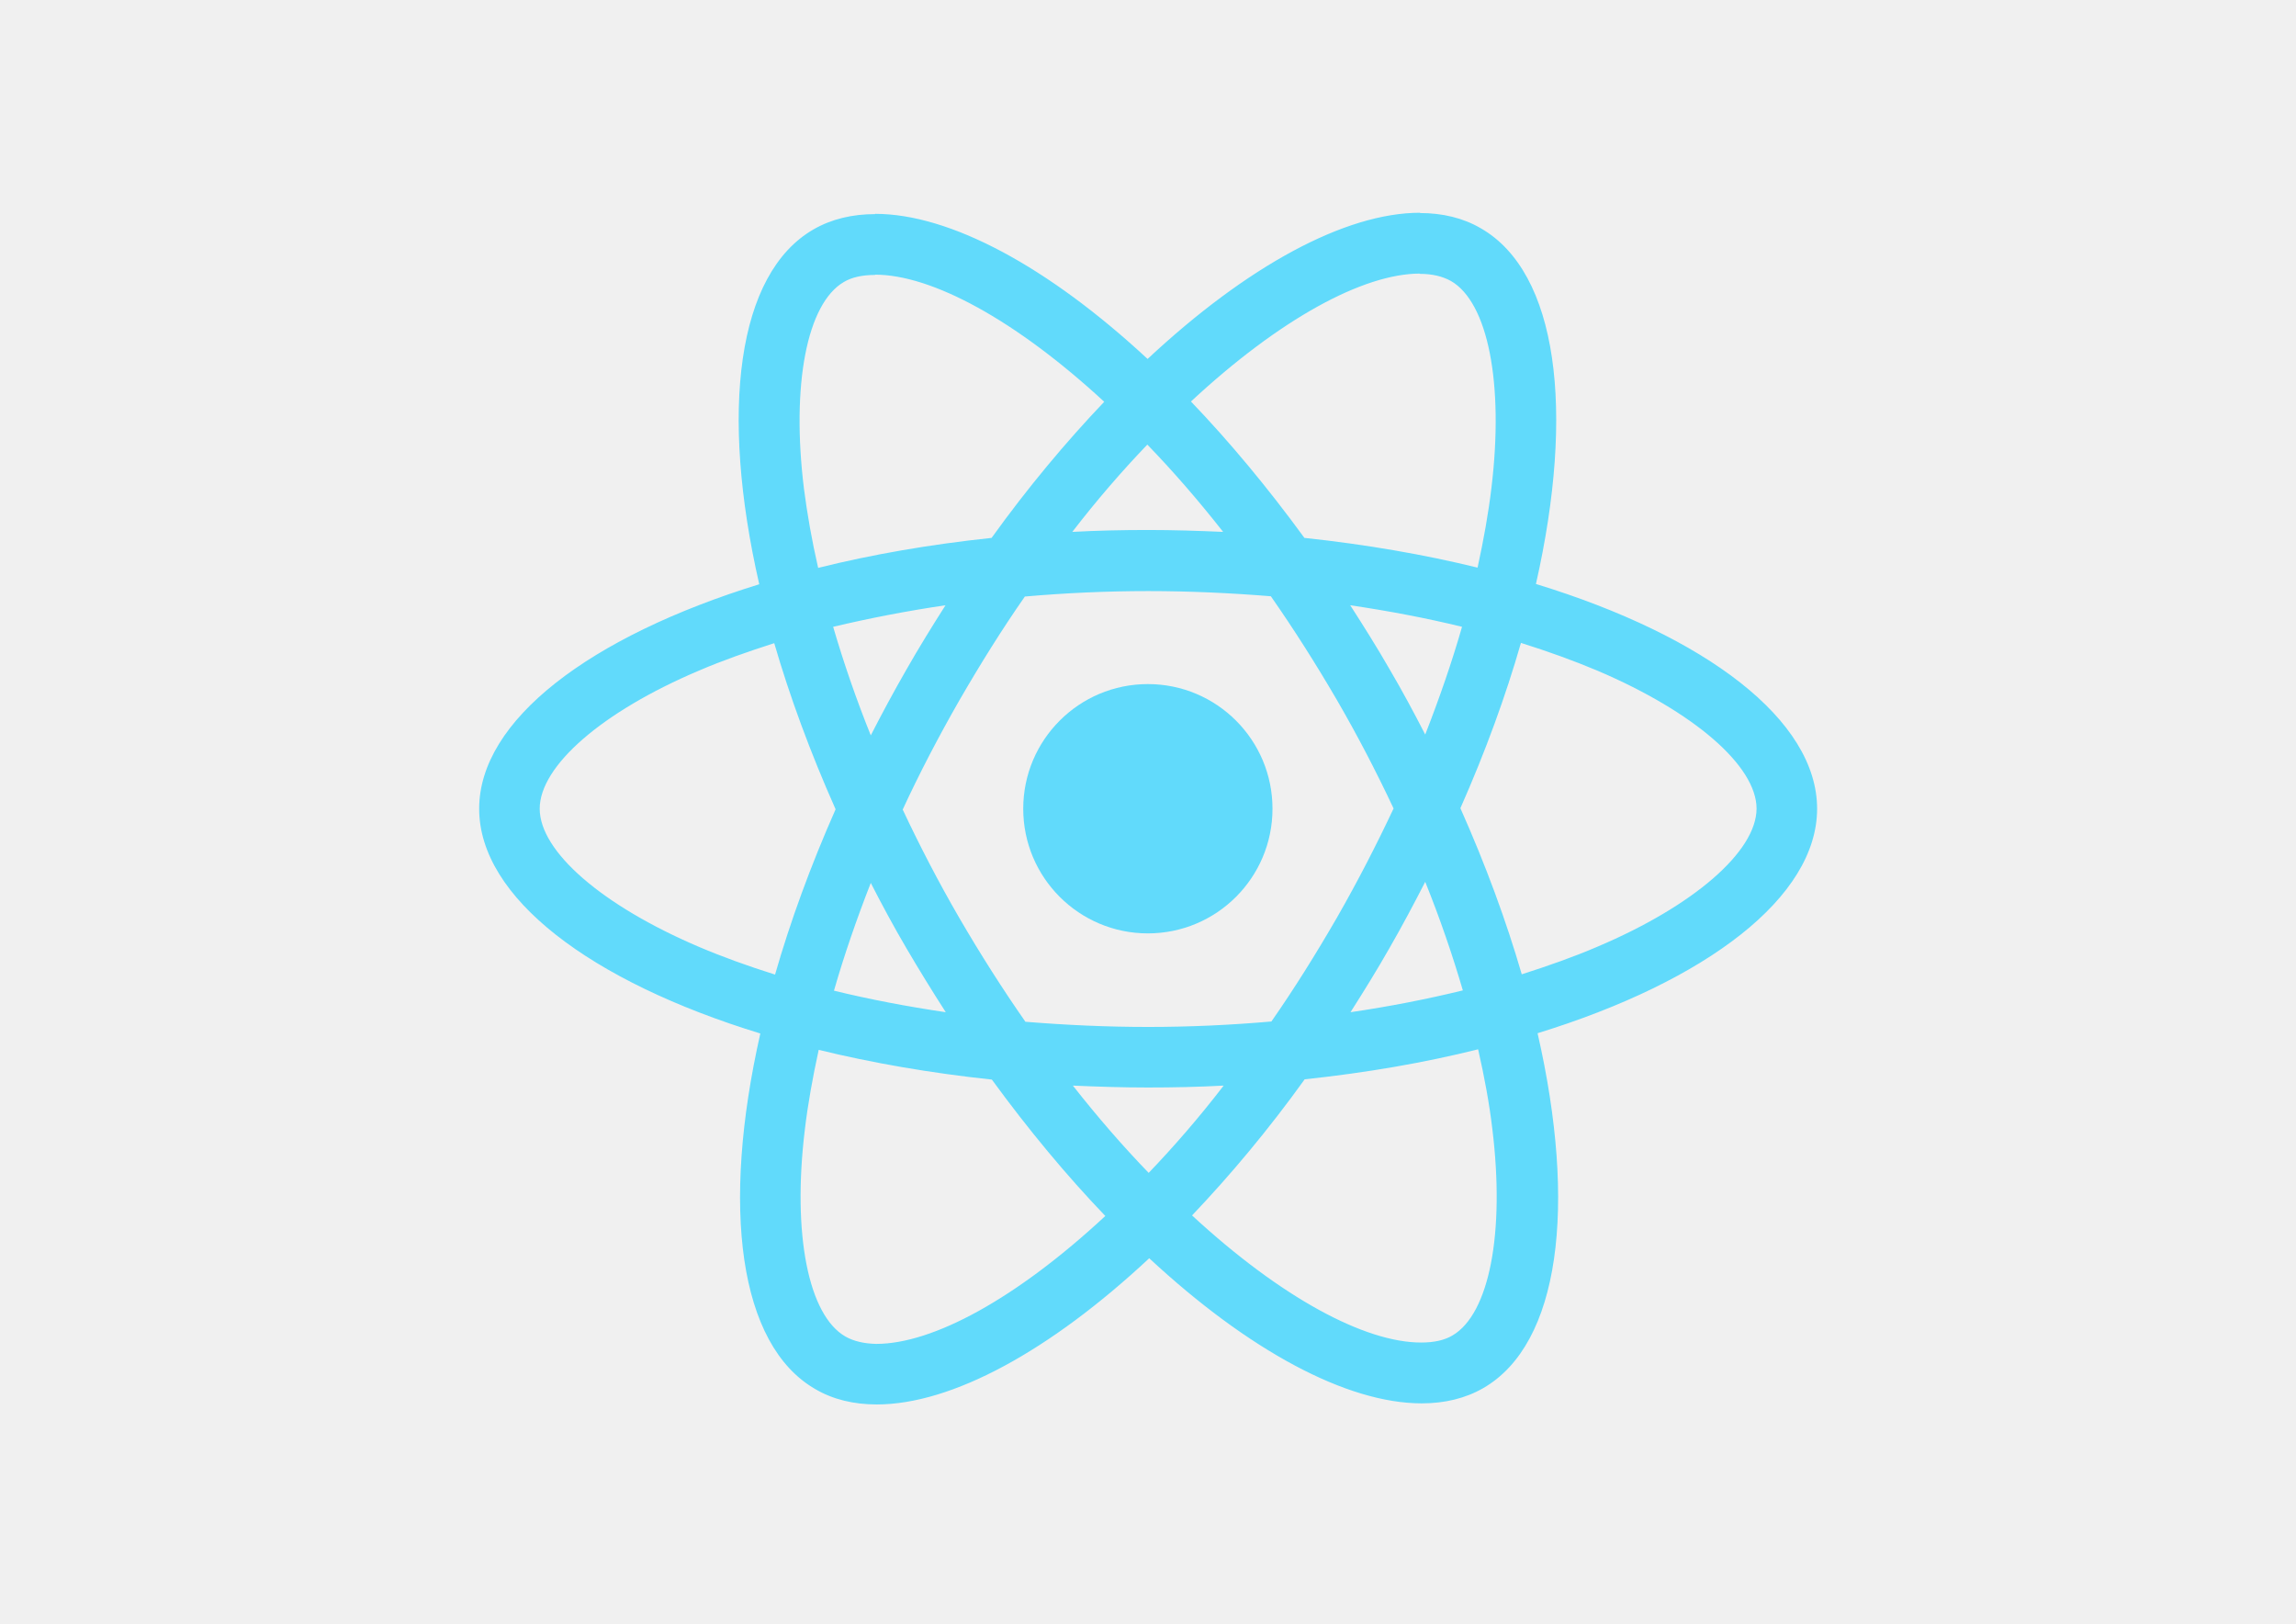
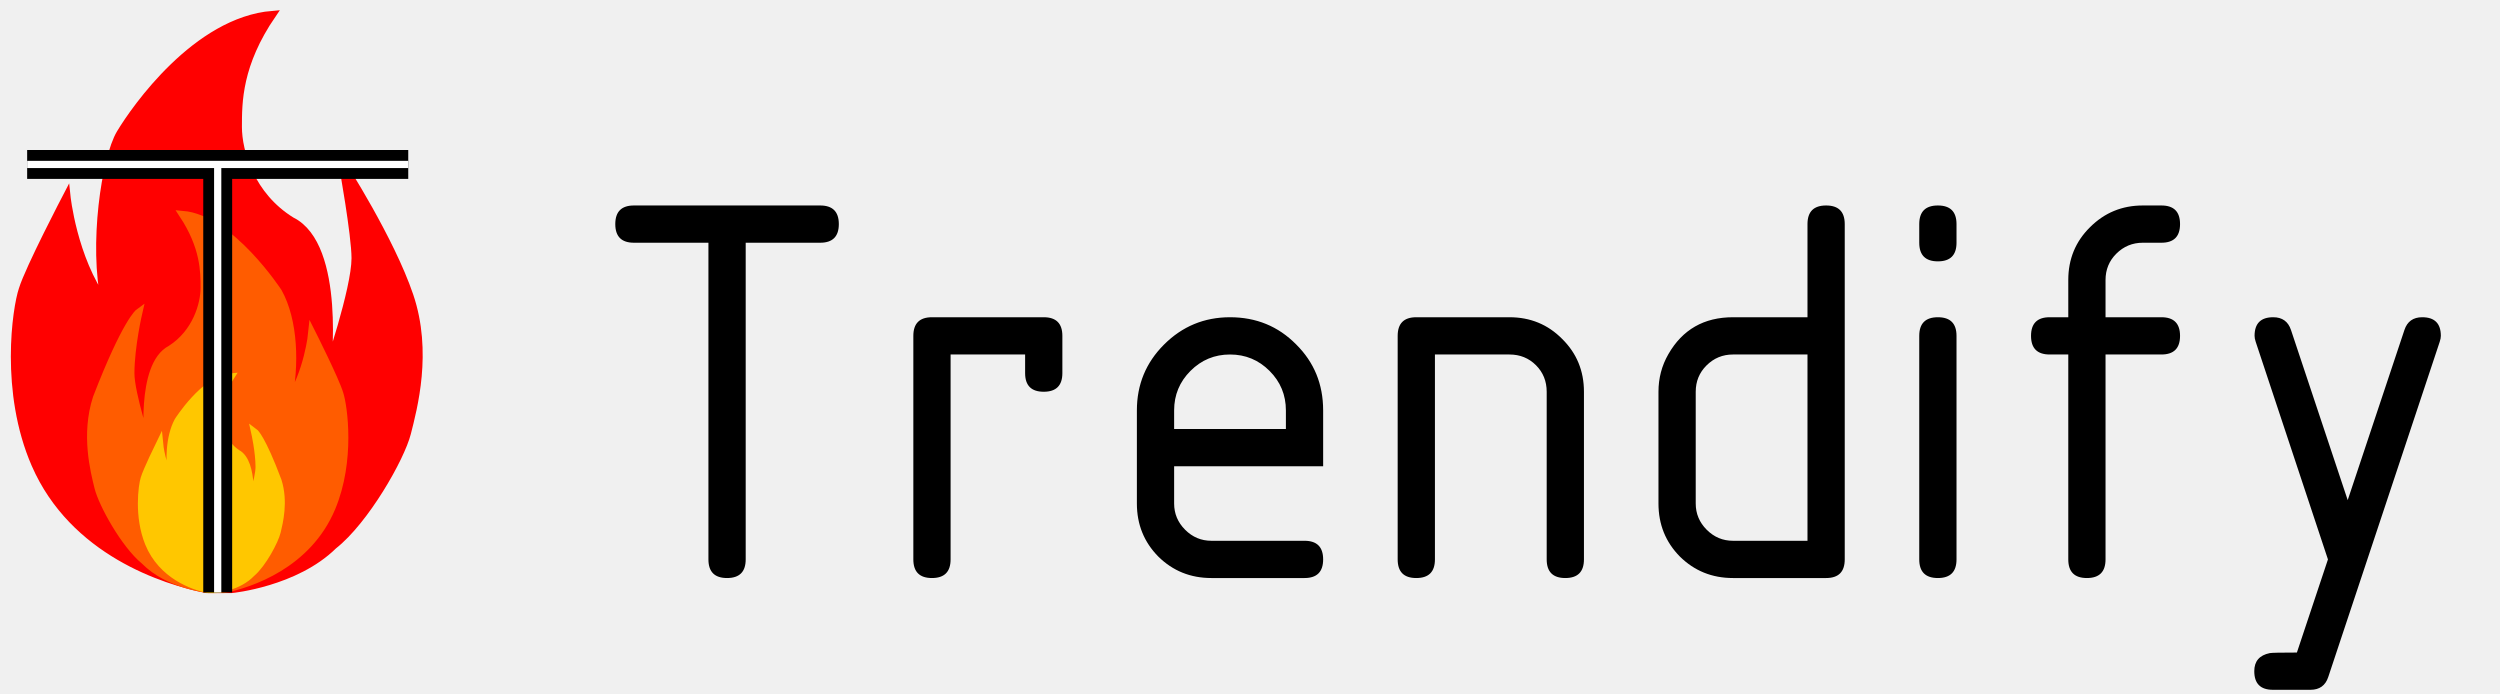
- <svg xmlns="http://www.w3.org/2000/svg" viewBox="0 0 841.9 595.3">
-   <g fill="#61DAFB">
-     <path d="M666.3 296.5c0-32.5-40.7-63.3-103.1-82.4 14.4-63.6 8-114.2-20.2-130.4-6.5-3.8-14.1-5.6-22.4-5.6v22.3c4.6 0 8.3.9 11.4 2.6 13.6 7.8 19.5 37.5 14.9 75.7-1.1 9.4-2.9 19.3-5.1 29.4-19.6-4.8-41-8.5-63.5-10.9-13.5-18.5-27.5-35.3-41.6-50 32.6-30.3 63.2-46.9 84-46.9V78c-27.5 0-63.5 19.6-99.9 53.6-36.4-33.8-72.4-53.2-99.9-53.2v22.3c20.7 0 51.4 16.5 84 46.6-14 14.7-28 31.4-41.3 49.9-22.6 2.4-44 6.1-63.6 11-2.3-10-4-19.7-5.2-29-4.7-38.2 1.1-67.9 14.6-75.8 3-1.8 6.9-2.6 11.5-2.6V78.5c-8.4 0-16 1.8-22.6 5.6-28.1 16.2-34.4 66.7-19.9 130.1-62.2 19.2-102.7 49.9-102.7 82.3 0 32.5 40.7 63.3 103.1 82.4-14.4 63.6-8 114.2 20.2 130.4 6.5 3.8 14.1 5.6 22.5 5.6 27.5 0 63.5-19.6 99.9-53.6 36.4 33.8 72.4 53.2 99.9 53.2 8.4 0 16-1.8 22.6-5.6 28.1-16.2 34.4-66.7 19.9-130.1 62-19.1 102.5-49.9 102.5-82.3zm-130.2-66.7c-3.7 12.9-8.3 26.2-13.5 39.5-4.1-8-8.4-16-13.1-24-4.6-8-9.5-15.8-14.4-23.4 14.2 2.1 27.9 4.7 41 7.9zm-45.8 106.5c-7.8 13.5-15.8 26.3-24.1 38.2-14.9 1.3-30 2-45.2 2-15.1 0-30.2-.7-45-1.9-8.3-11.9-16.4-24.6-24.2-38-7.6-13.1-14.5-26.4-20.8-39.8 6.2-13.4 13.2-26.8 20.7-39.9 7.8-13.5 15.8-26.3 24.1-38.2 14.9-1.3 30-2 45.2-2 15.1 0 30.2.7 45 1.9 8.3 11.9 16.4 24.6 24.2 38 7.6 13.1 14.5 26.4 20.8 39.8-6.3 13.4-13.2 26.8-20.7 39.9zm32.3-13c5.4 13.4 10 26.8 13.8 39.8-13.1 3.2-26.9 5.9-41.2 8 4.9-7.7 9.8-15.6 14.4-23.7 4.6-8 8.9-16.1 13-24.1zM421.2 430c-9.3-9.6-18.6-20.3-27.8-32 9 .4 18.2.7 27.5.7 9.4 0 18.7-.2 27.8-.7-9 11.7-18.3 22.4-27.5 32zm-74.4-58.9c-14.2-2.1-27.9-4.7-41-7.9 3.7-12.9 8.3-26.2 13.5-39.5 4.1 8 8.4 16 13.1 24 4.7 8 9.5 15.8 14.4 23.4zM420.7 163c9.3 9.6 18.6 20.3 27.8 32-9-.4-18.2-.7-27.5-.7-9.4 0-18.7.2-27.8.7 9-11.7 18.3-22.4 27.5-32zm-74 58.9c-4.9 7.7-9.8 15.6-14.4 23.7-4.6 8-8.9 16-13 24-5.4-13.4-10-26.8-13.8-39.8 13.1-3.1 26.9-5.8 41.2-7.9zm-90.5 125.2c-35.4-15.1-58.3-34.9-58.3-50.6 0-15.7 22.9-35.6 58.3-50.6 8.6-3.7 18-7 27.7-10.1 5.7 19.6 13.2 40 22.5 60.9-9.2 20.8-16.6 41.1-22.2 60.6-9.9-3.1-19.3-6.5-28-10.2zM310 490c-13.6-7.8-19.5-37.5-14.9-75.7 1.1-9.4 2.9-19.3 5.1-29.4 19.6 4.8 41 8.5 63.5 10.9 13.5 18.5 27.5 35.3 41.6 50-32.6 30.3-63.2 46.9-84 46.9-4.5-.1-8.3-1-11.3-2.7zm237.2-76.2c4.7 38.2-1.1 67.9-14.6 75.8-3 1.8-6.9 2.6-11.5 2.6-20.7 0-51.4-16.5-84-46.6 14-14.7 28-31.4 41.3-49.9 22.6-2.4 44-6.1 63.6-11 2.3 10.1 4.1 19.8 5.2 29.1zm38.5-66.7c-8.6 3.7-18 7-27.7 10.1-5.7-19.6-13.2-40-22.5-60.9 9.2-20.8 16.6-41.1 22.2-60.6 9.9 3.1 19.3 6.5 28.1 10.2 35.4 15.1 58.3 34.9 58.3 50.6-.1 15.7-23 35.6-58.4 50.6zM320.8 78.4z" />
-     <circle cx="420.9" cy="296.5" r="45.7" />
-     <path d="M520.5 78.1z" />
-   </g>
+ <svg xmlns="http://www.w3.org/2000/svg" width="173" height="48" viewBox="0 0 173 48" fill="none">
+   <path d="M42.578 15.508C42.578 14.648 43.008 14.219 43.867 14.219H56.758C57.617 14.219 58.047 14.648 58.047 15.508C58.047 16.367 57.617 16.797 56.758 16.797H51.602V38.711C51.602 39.57 51.172 40 50.312 40C49.453 40 49.023 39.57 49.023 38.711V16.797H43.867C43.008 16.797 42.578 16.367 42.578 15.508ZM63.203 23.242C63.203 22.383 63.633 21.953 64.492 21.953H72.227C73.086 21.953 73.516 22.383 73.516 23.242V25.82C73.516 26.68 73.086 27.109 72.227 27.109C71.367 27.109 70.938 26.68 70.938 25.82V24.531H65.781V38.711C65.781 39.57 65.352 40 64.492 40C63.633 40 63.203 39.57 63.203 38.711V23.242ZM85.117 24.531C84.049 24.531 83.138 24.909 82.383 25.664C81.628 26.419 81.25 27.331 81.25 28.398V29.688H88.984V28.398C88.984 27.331 88.607 26.419 87.852 25.664C87.096 24.909 86.185 24.531 85.117 24.531ZM81.25 32.266V34.844C81.25 35.547 81.504 36.152 82.012 36.66C82.519 37.168 83.125 37.422 83.828 37.422H90.273C91.133 37.422 91.562 37.852 91.562 38.711C91.562 39.57 91.133 40 90.273 40H83.828C82.383 40 81.159 39.505 80.156 38.516C79.167 37.513 78.672 36.289 78.672 34.844V28.398C78.672 26.615 79.297 25.098 80.547 23.848C81.81 22.585 83.333 21.953 85.117 21.953C86.927 21.953 88.451 22.578 89.688 23.828C90.938 25.065 91.562 26.588 91.562 28.398V32.266H81.25ZM96.719 38.711V23.242C96.719 22.383 97.148 21.953 98.008 21.953H104.453C105.898 21.953 107.116 22.454 108.105 23.457C109.108 24.447 109.609 25.664 109.609 27.109V38.711C109.609 39.57 109.18 40 108.32 40C107.461 40 107.031 39.57 107.031 38.711V27.109C107.031 26.38 106.784 25.768 106.289 25.273C105.794 24.779 105.182 24.531 104.453 24.531H99.297V38.711C99.297 39.57 98.867 40 98.008 40C97.148 40 96.719 39.57 96.719 38.711ZM114.766 27.109C114.766 26.172 114.993 25.306 115.449 24.512C116.426 22.806 117.917 21.953 119.922 21.953H125.078V15.508C125.078 14.648 125.508 14.219 126.367 14.219C127.227 14.219 127.656 14.648 127.656 15.508V38.711C127.656 39.57 127.227 40 126.367 40H119.922C118.477 40 117.253 39.505 116.25 38.516C115.26 37.513 114.766 36.289 114.766 34.844V27.109ZM119.922 24.531C119.206 24.531 118.594 24.785 118.086 25.293C117.591 25.788 117.344 26.393 117.344 27.109V34.844C117.344 35.547 117.598 36.152 118.105 36.66C118.613 37.168 119.219 37.422 119.922 37.422H125.078V24.531H119.922ZM132.812 23.242C132.812 22.383 133.242 21.953 134.102 21.953C134.961 21.953 135.391 22.383 135.391 23.242V38.711C135.391 39.57 134.961 40 134.102 40C133.242 40 132.812 39.57 132.812 38.711V23.242ZM132.812 16.797V15.508C132.812 14.648 133.242 14.219 134.102 14.219C134.961 14.219 135.391 14.648 135.391 15.508V16.797C135.391 17.656 134.961 18.086 134.102 18.086C133.242 18.086 132.812 17.656 132.812 16.797ZM141.836 21.953H143.125V19.375C143.125 17.93 143.626 16.712 144.629 15.723C145.632 14.72 146.849 14.219 148.281 14.219H149.57C150.43 14.219 150.859 14.648 150.859 15.508C150.859 16.367 150.43 16.797 149.57 16.797H148.281C147.565 16.797 146.953 17.051 146.445 17.559C145.951 18.053 145.703 18.659 145.703 19.375V21.953H149.57C150.43 21.953 150.859 22.383 150.859 23.242C150.859 24.102 150.43 24.531 149.57 24.531H145.703V38.711C145.703 39.57 145.273 40 144.414 40C143.555 40 143.125 39.57 143.125 38.711V24.531H141.836C140.977 24.531 140.547 24.102 140.547 23.242C140.547 22.383 140.977 21.953 141.836 21.953ZM158.945 45.156L161.094 38.711L156.094 23.652C156.042 23.496 156.016 23.359 156.016 23.242C156.016 22.383 156.445 21.953 157.305 21.953C157.93 21.953 158.34 22.246 158.535 22.832L162.461 34.609L166.387 22.832C166.582 22.246 166.992 21.953 167.617 21.953C168.477 21.953 168.906 22.383 168.906 23.242C168.906 23.359 168.88 23.496 168.828 23.652L161.113 46.855C160.918 47.441 160.508 47.734 159.883 47.734H157.285C156.426 47.734 155.996 47.305 155.996 46.445C155.996 45.755 156.354 45.339 157.07 45.195C157.188 45.169 157.812 45.156 158.945 45.156Z" fill="black" />
+   <path d="M2.426 32.139C5.063 38.193 11.363 40.212 14.293 40.788H16.051C16.051 40.788 20.447 40.356 23.084 37.761C25.282 36.031 27.746 31.706 28.186 29.976C28.625 28.246 29.677 24.354 28.358 20.462C27.04 16.569 23.696 11.38 23.696 11.38C23.696 11.38 24.575 16.253 24.575 17.867C24.575 20.029 22.644 25.651 22.644 25.651C22.644 25.651 23.696 17.002 20.18 15.272C17.37 13.542 16.491 10.515 16.491 8.785C16.491 7.055 16.491 4.46 18.861 1C13.587 1.432 9.351 7.487 8.312 9.217C7.273 10.947 6.381 17.002 7.261 20.894C5.063 17.867 4.623 13.542 4.623 13.542C4.623 13.542 1.986 18.588 1.547 20.029C1.107 21.327 0.236 27.11 2.426 32.139Z" fill="#FF0000" stroke="#FF0000" stroke-width="0.5" />
+   <path d="M22.961 35.147C21.305 39.096 17.349 40.412 15.509 40.788H14.405C14.405 40.788 11.645 40.506 9.989 38.814C8.609 37.686 7.062 34.865 6.786 33.737C6.51 32.609 5.849 30.07 6.677 27.532C8.716 22.253 9.605 21.609 9.605 21.609C9.605 21.609 9.053 23.98 9.053 25.839C9.053 27.25 10.265 30.916 10.265 30.916C10.265 30.916 9.605 25.275 11.813 24.147C13.577 23.019 14.129 21.044 14.129 19.916C14.129 18.788 14.129 17.096 12.641 14.839C15.953 15.121 19.265 20.198 19.265 20.198C20.368 22.173 20.477 25.275 19.925 27.814C21.305 25.839 21.581 23.019 21.581 23.019C21.581 23.019 23.237 26.309 23.513 27.25C23.789 28.096 24.336 31.868 22.961 35.147Z" fill="#FF5C00" stroke="#FF5C00" stroke-width="0.5" />
+   <path d="M10.283 37.592C11.194 39.829 13.369 40.575 14.381 40.788H14.989C14.989 40.788 16.506 40.628 17.417 39.669C18.176 39.03 19.027 37.432 19.179 36.792C19.331 36.153 19.694 34.715 19.239 33.276C18.117 30.285 17.629 29.92 17.629 29.92C17.629 29.92 17.932 31.264 17.932 32.317C17.932 33.116 17.265 35.194 17.265 35.194C17.265 35.194 17.629 31.998 16.414 31.358C15.444 30.719 15.14 29.6 15.14 28.961C15.14 28.322 15.14 27.363 15.959 26.084C14.137 26.244 12.316 29.121 12.316 29.121C11.709 30.239 11.649 31.998 11.953 33.436C11.194 32.317 11.042 30.719 11.042 30.719C11.042 30.719 10.131 32.584 9.979 33.116C9.827 33.596 9.527 35.733 10.283 37.592Z" fill="#FFC700" stroke="#FFC700" stroke-width="0.5" />
+   <path d="M15.065 41V11.38H1.879H28.251" stroke="black" stroke-width="2" />
+   <path d="M15.065 41V11.38H1.879H28.251" stroke="white" stroke-width="0.5" />
</svg>
